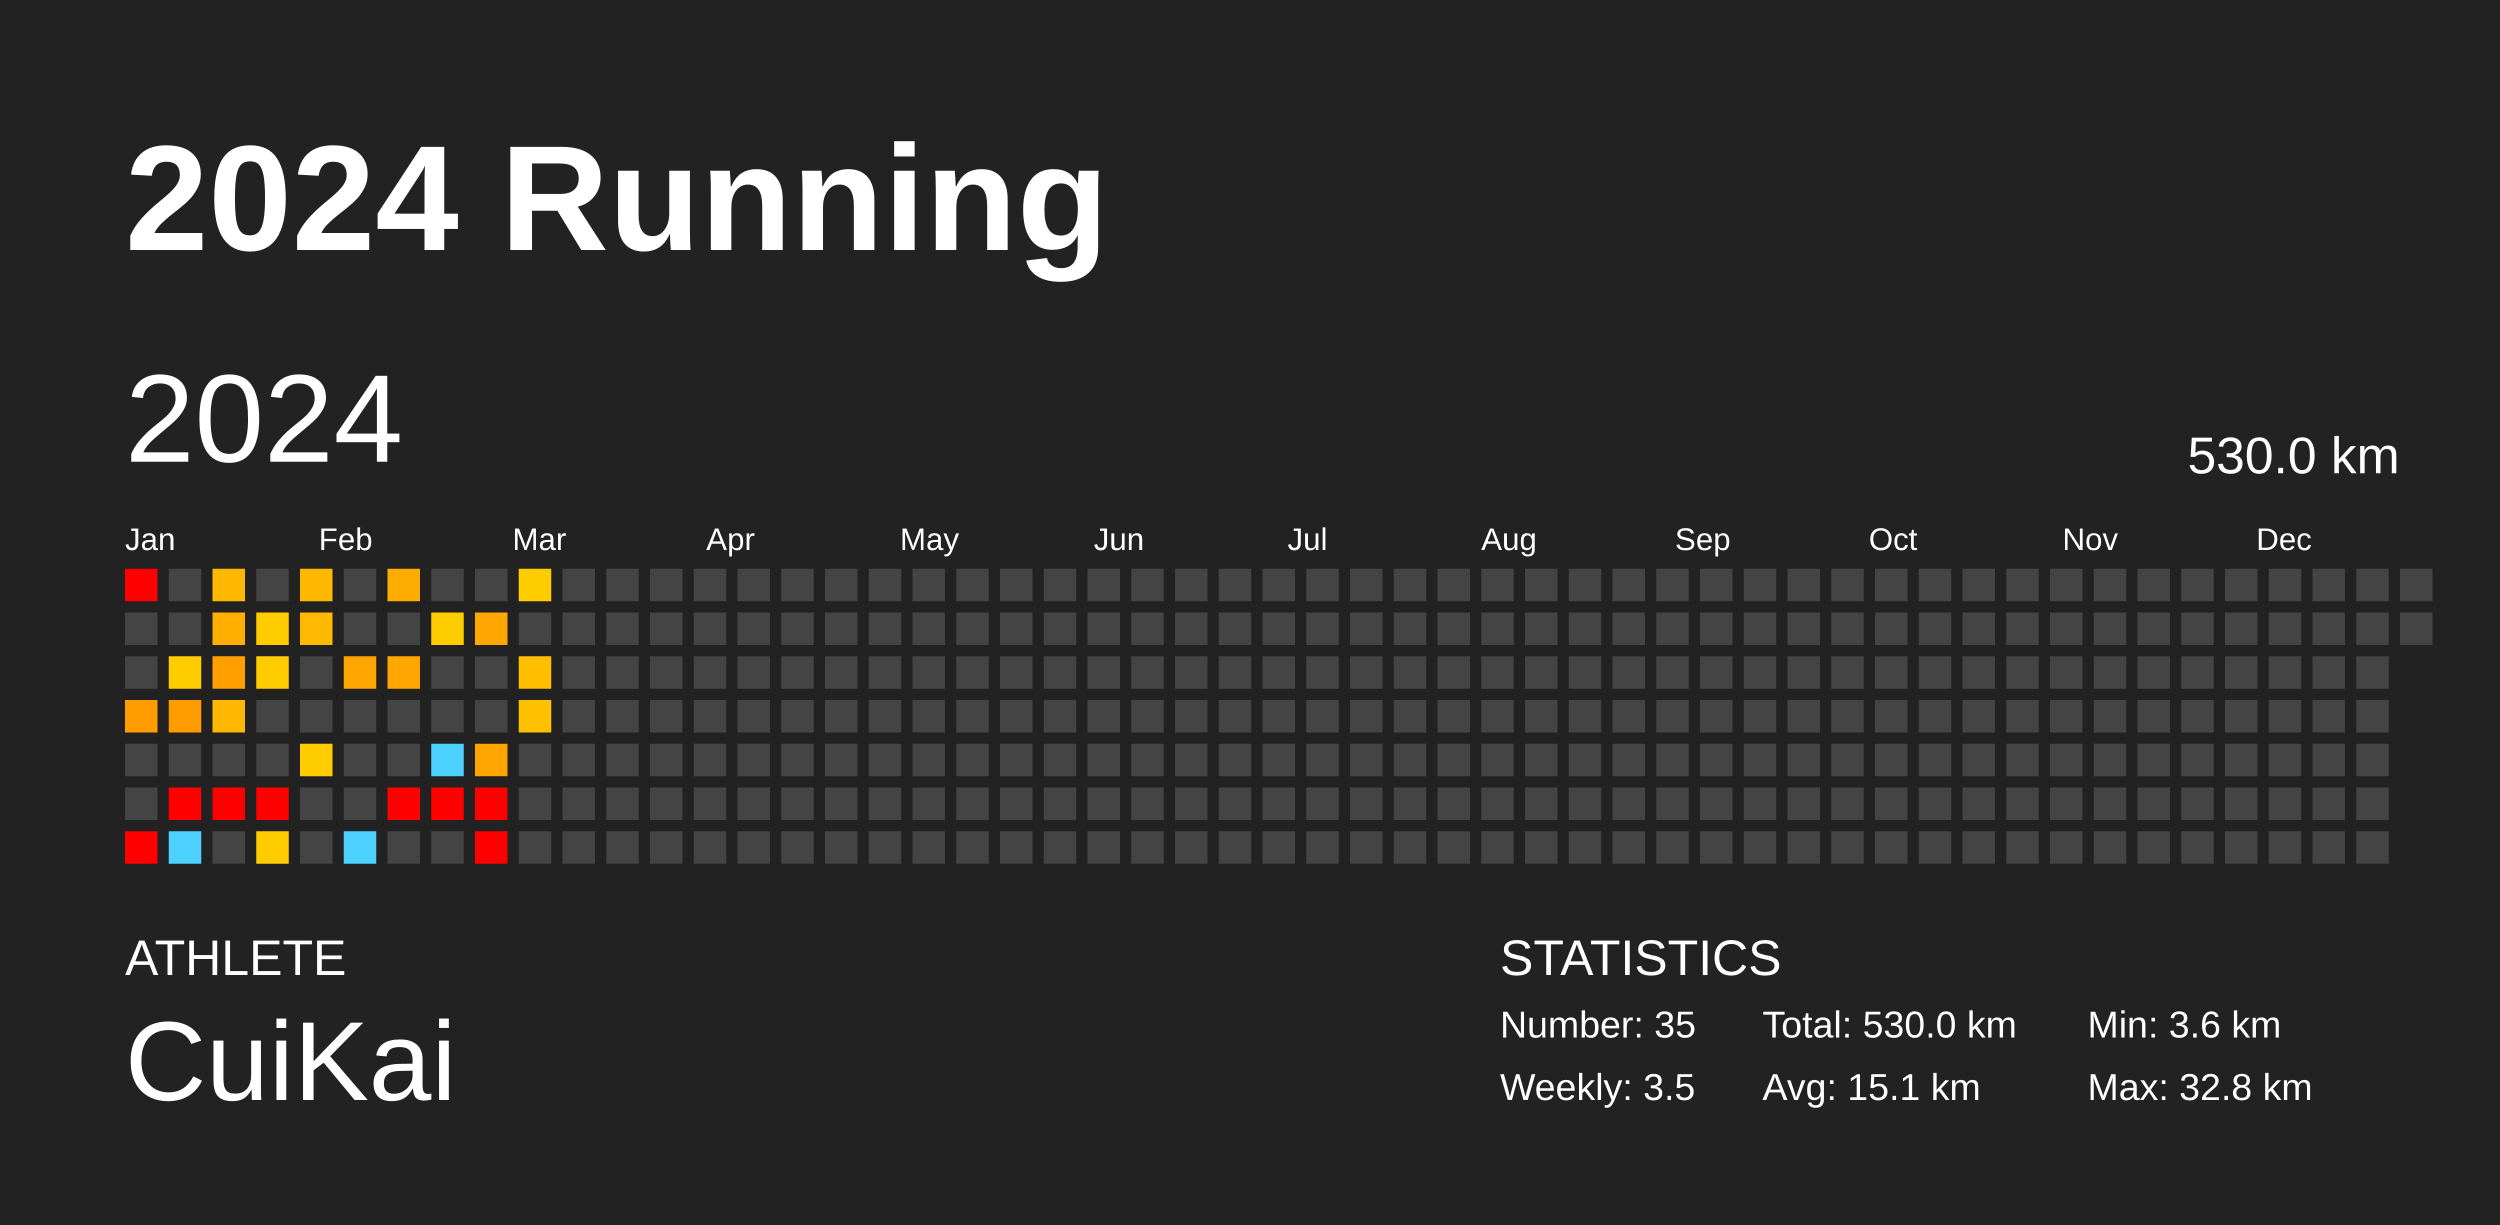
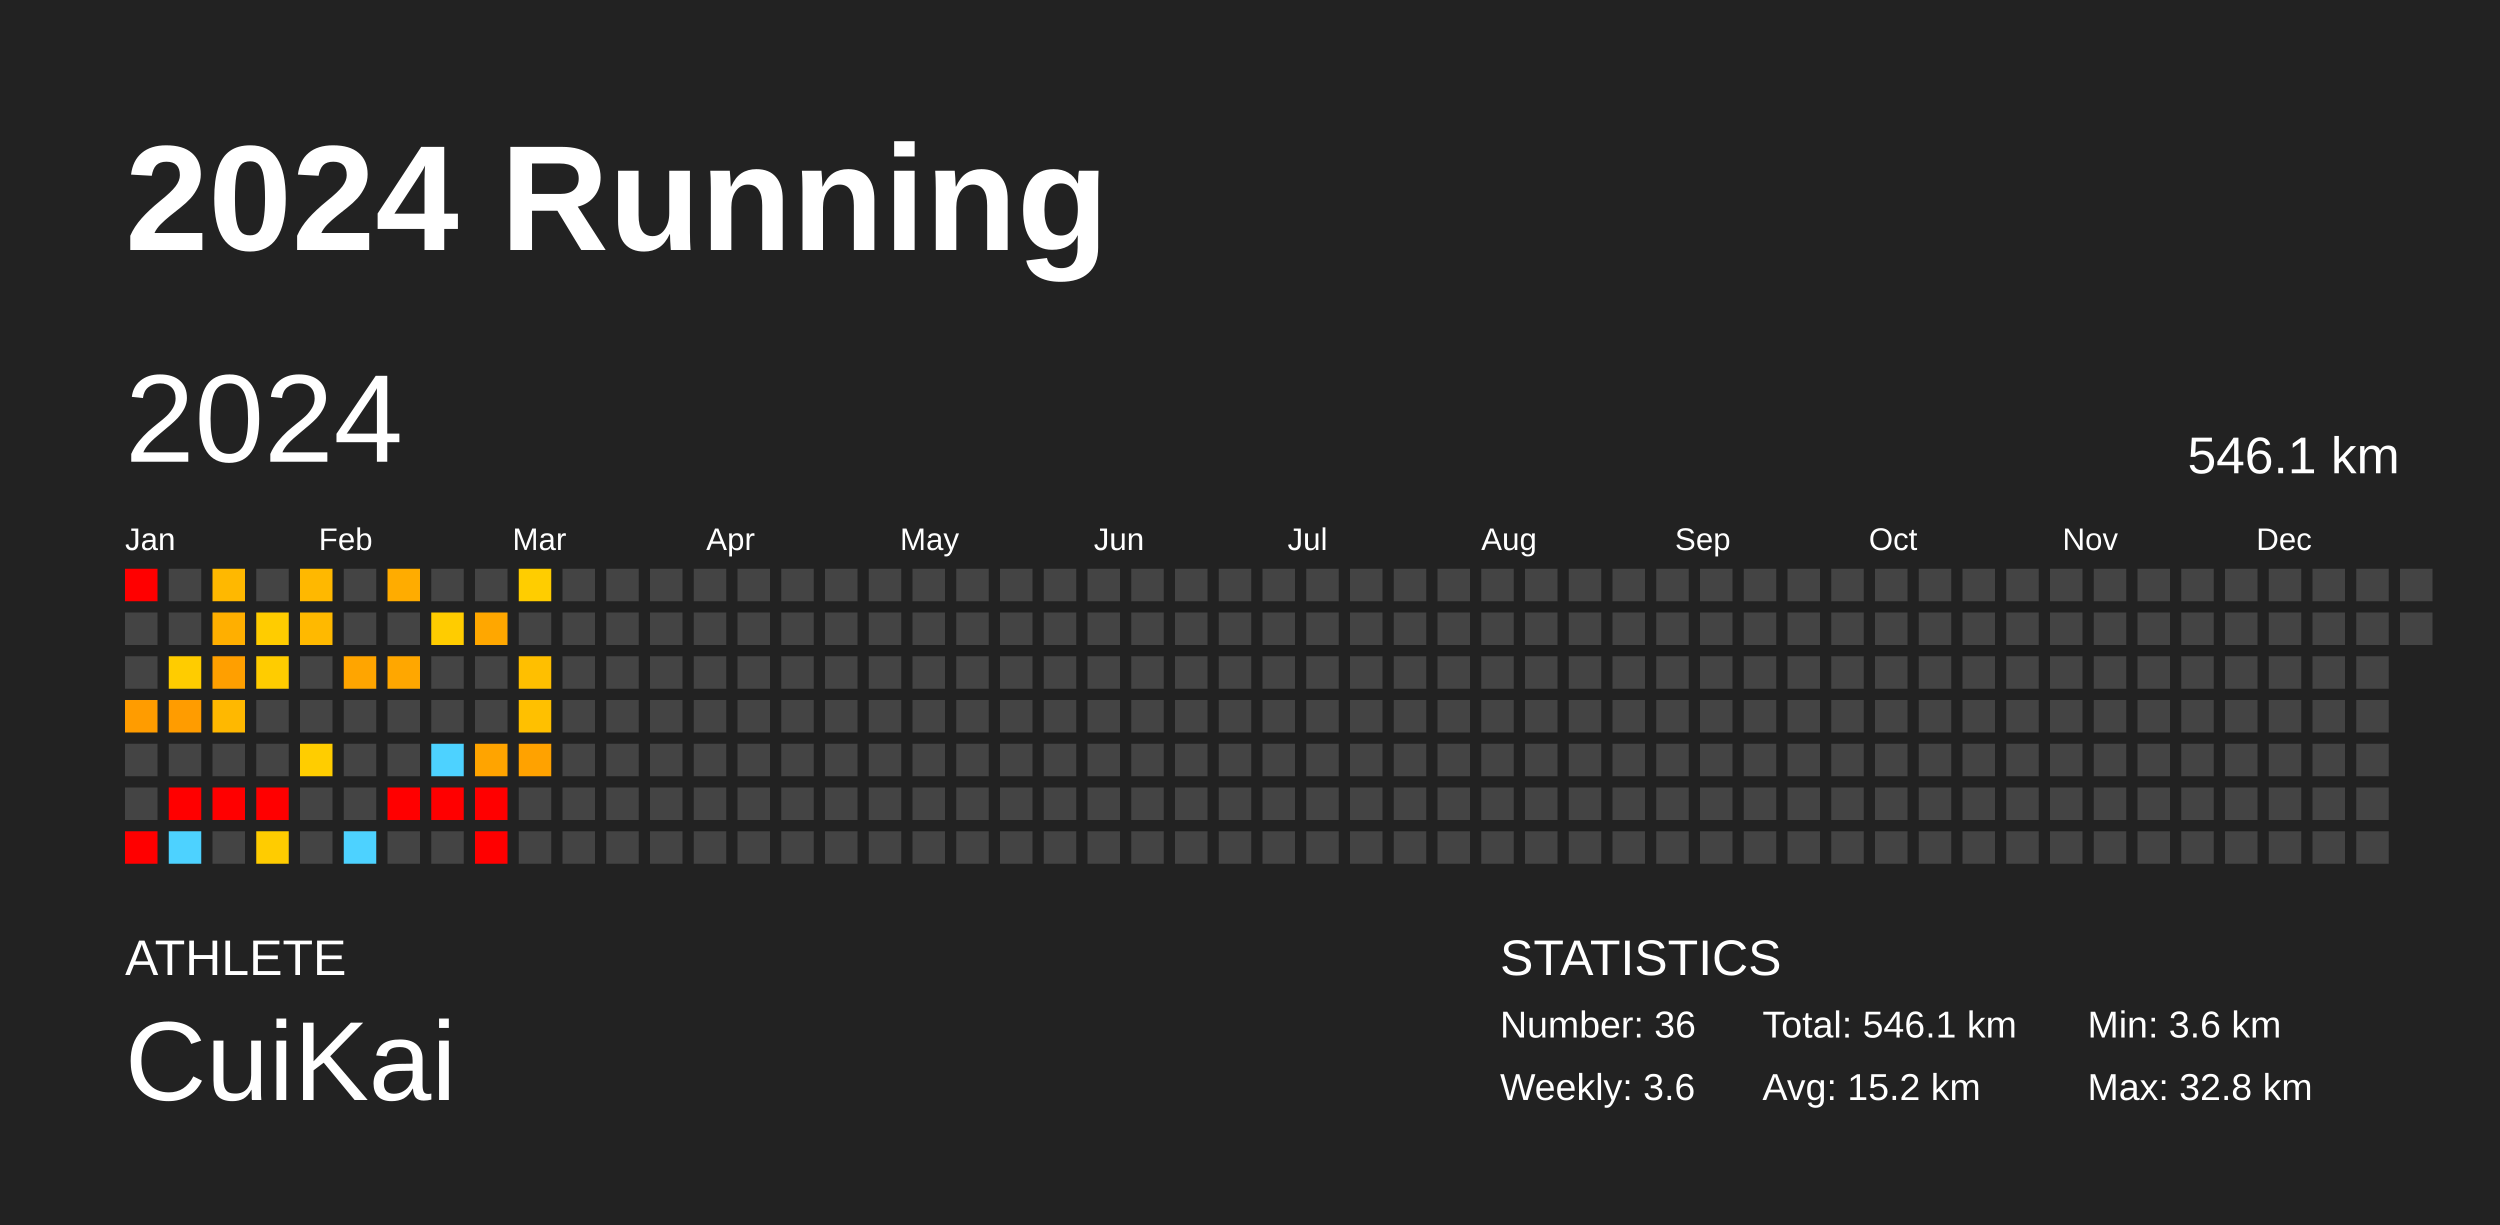
<svg xmlns="http://www.w3.org/2000/svg" baseProfile="full" height="98mm" version="1.1" viewBox="0,0,200,98" width="200mm">
  <defs />
  <rect fill="#222222" height="98" width="200" x="0" y="0" />
  <text fill="#FFFFFF" style="font-size:12px; font-family:Arial; font-weight:bold;" x="10" y="20">2024 Running</text>
  <text fill="#FFFFFF" style="font-size:4px; font-family:Arial" x="10" y="78">ATHLETE</text>
  <text fill="#FFFFFF" style="font-size:9px; font-family:Arial" x="10" y="88">CuiKai</text>
  <text fill="#FFFFFF" style="font-size:4px; font-family:Arial" x="120" y="78">STATISTICS</text>
-   <text fill="#FFFFFF" style="font-size:3px; font-family:Arial" x="120" y="83">Number: 35</text>
-   <text fill="#FFFFFF" style="font-size:3px; font-family:Arial" x="120" y="88">Weekly: 3.5</text>
-   <text fill="#FFFFFF" style="font-size:3px; font-family:Arial" x="141" y="83">Total: 530.0 km</text>
-   <text fill="#FFFFFF" style="font-size:3px; font-family:Arial" x="141" y="88">Avg: 15.1 km</text>
+   <text fill="#FFFFFF" style="font-size:3px; font-family:Arial" x="120" y="83">Number: 36</text>
+   <text fill="#FFFFFF" style="font-size:3px; font-family:Arial" x="120" y="88">Weekly: 3.6</text>
+   <text fill="#FFFFFF" style="font-size:3px; font-family:Arial" x="141" y="83">Total: 546.1 km</text>
+   <text fill="#FFFFFF" style="font-size:3px; font-family:Arial" x="141" y="88">Avg: 15.2 km</text>
  <text fill="#FFFFFF" style="font-size:3px; font-family:Arial" x="167" y="83">Min: 3.6 km</text>
  <text fill="#FFFFFF" style="font-size:3px; font-family:Arial" x="167" y="88">Max: 32.8 km</text>
  <text dominant-baseline="hanging" fill="#FFFFFF" style="font-size:10.0px; font-family:Arial;" x="10" y="30">2024</text>
-   <text dominant-baseline="hanging" fill="#FFFFFF" style="font-size:4.125px; font-family:Arial;" x="175" y="35">530.0 km</text>
+   <text dominant-baseline="hanging" fill="#FFFFFF" style="font-size:4.125px; font-family:Arial;" x="175" y="35">546.1 km</text>
  <text fill="#FFFFFF" style="font-size:2.5px; font-family:Arial" x="10.0" y="44">Jan</text>
  <text fill="#FFFFFF" style="font-size:2.5px; font-family:Arial" x="25.5" y="44">Feb</text>
  <text fill="#FFFFFF" style="font-size:2.5px; font-family:Arial" x="41.0" y="44">Mar</text>
  <text fill="#FFFFFF" style="font-size:2.5px; font-family:Arial" x="56.5" y="44">Apr</text>
  <text fill="#FFFFFF" style="font-size:2.5px; font-family:Arial" x="72.0" y="44">May</text>
  <text fill="#FFFFFF" style="font-size:2.5px; font-family:Arial" x="87.5" y="44">Jun</text>
  <text fill="#FFFFFF" style="font-size:2.5px; font-family:Arial" x="103.0" y="44">Jul</text>
  <text fill="#FFFFFF" style="font-size:2.5px; font-family:Arial" x="118.5" y="44">Aug</text>
  <text fill="#FFFFFF" style="font-size:2.5px; font-family:Arial" x="134.0" y="44">Sep</text>
  <text fill="#FFFFFF" style="font-size:2.5px; font-family:Arial" x="149.5" y="44">Oct</text>
  <text fill="#FFFFFF" style="font-size:2.5px; font-family:Arial" x="165.0" y="44">Nov</text>
  <text fill="#FFFFFF" style="font-size:2.5px; font-family:Arial" x="180.5" y="44">Dec</text>
  <rect fill="red" height="2.6" width="2.6" x="10.0" y="45.5" />
  <rect fill="#444444" height="2.6" width="2.6" x="10.0" y="49.0" />
  <rect fill="#444444" height="2.6" width="2.6" x="10.0" y="52.5" />
  <rect fill="#ff9c00" height="2.6" width="2.6" x="10.0" y="56.0" />
  <rect fill="#444444" height="2.6" width="2.6" x="10.0" y="59.5" />
  <rect fill="#444444" height="2.6" width="2.6" x="10.0" y="63.0" />
  <rect fill="red" height="2.6" width="2.6" x="10.0" y="66.5" />
  <rect fill="#444444" height="2.6" width="2.6" x="13.5" y="45.5" />
  <rect fill="#444444" height="2.6" width="2.6" x="13.5" y="49.0" />
  <rect fill="#ffcc00" height="2.6" width="2.6" x="13.5" y="52.5" />
  <rect fill="#ff9c00" height="2.6" width="2.6" x="13.5" y="56.0" />
  <rect fill="#444444" height="2.6" width="2.6" x="13.5" y="59.5" />
  <rect fill="red" height="2.6" width="2.6" x="13.5" y="63.0" />
  <rect fill="#4dd2ff" height="2.6" width="2.6" x="13.5" y="66.5" />
  <rect fill="#ffb800" height="2.6" width="2.6" x="17.0" y="45.5" />
  <rect fill="#ffaf00" height="2.6" width="2.6" x="17.0" y="49.0" />
  <rect fill="#ff9f00" height="2.6" width="2.6" x="17.0" y="52.5" />
  <rect fill="#ffb800" height="2.6" width="2.6" x="17.0" y="56.0" />
  <rect fill="#444444" height="2.6" width="2.6" x="17.0" y="59.5" />
  <rect fill="red" height="2.6" width="2.6" x="17.0" y="63.0" />
  <rect fill="#444444" height="2.6" width="2.6" x="17.0" y="66.5" />
  <rect fill="#444444" height="2.6" width="2.6" x="20.5" y="45.5" />
  <rect fill="#ffcc00" height="2.6" width="2.6" x="20.5" y="49.0" />
  <rect fill="#ffcc00" height="2.6" width="2.6" x="20.5" y="52.5" />
  <rect fill="#444444" height="2.6" width="2.6" x="20.5" y="56.0" />
  <rect fill="#444444" height="2.6" width="2.6" x="20.5" y="59.5" />
  <rect fill="red" height="2.6" width="2.6" x="20.5" y="63.0" />
  <rect fill="#ffcc00" height="2.6" width="2.6" x="20.5" y="66.5" />
  <rect fill="#ffb800" height="2.6" width="2.6" x="24.0" y="45.5" />
  <rect fill="#ffb900" height="2.6" width="2.6" x="24.0" y="49.0" />
  <rect fill="#444444" height="2.6" width="2.6" x="24.0" y="52.5" />
  <rect fill="#444444" height="2.6" width="2.6" x="24.0" y="56.0" />
  <rect fill="#ffcd00" height="2.6" width="2.6" x="24.0" y="59.5" />
  <rect fill="#444444" height="2.6" width="2.6" x="24.0" y="63.0" />
  <rect fill="#444444" height="2.6" width="2.6" x="24.0" y="66.5" />
  <rect fill="#444444" height="2.6" width="2.6" x="27.5" y="45.5" />
  <rect fill="#444444" height="2.6" width="2.6" x="27.5" y="49.0" />
  <rect fill="#ffa500" height="2.6" width="2.6" x="27.5" y="52.5" />
  <rect fill="#444444" height="2.6" width="2.6" x="27.5" y="56.0" />
  <rect fill="#444444" height="2.6" width="2.6" x="27.5" y="59.5" />
  <rect fill="#444444" height="2.6" width="2.6" x="27.5" y="63.0" />
  <rect fill="#4dd2ff" height="2.6" width="2.6" x="27.5" y="66.5" />
  <rect fill="#ffac00" height="2.6" width="2.6" x="31.0" y="45.5" />
  <rect fill="#444444" height="2.6" width="2.6" x="31.0" y="49.0" />
  <rect fill="#ffa700" height="2.6" width="2.6" x="31.0" y="52.5" />
  <rect fill="#444444" height="2.6" width="2.6" x="31.0" y="56.0" />
  <rect fill="#444444" height="2.6" width="2.6" x="31.0" y="59.5" />
  <rect fill="red" height="2.6" width="2.6" x="31.0" y="63.0" />
  <rect fill="#444444" height="2.6" width="2.6" x="31.0" y="66.5" />
  <rect fill="#444444" height="2.6" width="2.6" x="34.5" y="45.5" />
  <rect fill="#ffcc00" height="2.6" width="2.6" x="34.5" y="49.0" />
  <rect fill="#444444" height="2.6" width="2.6" x="34.5" y="52.5" />
  <rect fill="#444444" height="2.6" width="2.6" x="34.5" y="56.0" />
  <rect fill="#4dd2ff" height="2.6" width="2.6" x="34.5" y="59.5" />
  <rect fill="red" height="2.6" width="2.6" x="34.5" y="63.0" />
  <rect fill="#444444" height="2.6" width="2.6" x="34.5" y="66.5" />
  <rect fill="#444444" height="2.6" width="2.6" x="38.0" y="45.5" />
  <rect fill="#ffa700" height="2.6" width="2.6" x="38.0" y="49.0" />
  <rect fill="#444444" height="2.6" width="2.6" x="38.0" y="52.5" />
  <rect fill="#444444" height="2.6" width="2.6" x="38.0" y="56.0" />
  <rect fill="#ffa400" height="2.6" width="2.6" x="38.0" y="59.5" />
  <rect fill="red" height="2.6" width="2.6" x="38.0" y="63.0" />
  <rect fill="red" height="2.6" width="2.6" x="38.0" y="66.5" />
  <rect fill="#ffcd00" height="2.6" width="2.6" x="41.5" y="45.5" />
  <rect fill="#444444" height="2.6" width="2.6" x="41.5" y="49.0" />
  <rect fill="#ffbf00" height="2.6" width="2.6" x="41.5" y="52.5" />
  <rect fill="#ffc000" height="2.6" width="2.6" x="41.5" y="56.0" />
-   <rect fill="#444444" height="2.6" width="2.6" x="41.5" y="59.5" />
+   <rect fill="#ffa200" height="2.6" width="2.6" x="41.5" y="59.5" />
  <rect fill="#444444" height="2.6" width="2.6" x="41.5" y="63.0" />
  <rect fill="#444444" height="2.6" width="2.6" x="41.5" y="66.5" />
  <rect fill="#444444" height="2.6" width="2.6" x="45.0" y="45.5" />
  <rect fill="#444444" height="2.6" width="2.6" x="45.0" y="49.0" />
  <rect fill="#444444" height="2.6" width="2.6" x="45.0" y="52.5" />
  <rect fill="#444444" height="2.6" width="2.6" x="45.0" y="56.0" />
  <rect fill="#444444" height="2.6" width="2.6" x="45.0" y="59.5" />
  <rect fill="#444444" height="2.6" width="2.6" x="45.0" y="63.0" />
  <rect fill="#444444" height="2.6" width="2.6" x="45.0" y="66.5" />
  <rect fill="#444444" height="2.6" width="2.6" x="48.5" y="45.5" />
  <rect fill="#444444" height="2.6" width="2.6" x="48.5" y="49.0" />
  <rect fill="#444444" height="2.6" width="2.6" x="48.5" y="52.5" />
  <rect fill="#444444" height="2.6" width="2.6" x="48.5" y="56.0" />
  <rect fill="#444444" height="2.6" width="2.6" x="48.5" y="59.5" />
  <rect fill="#444444" height="2.6" width="2.6" x="48.5" y="63.0" />
  <rect fill="#444444" height="2.6" width="2.6" x="48.5" y="66.5" />
  <rect fill="#444444" height="2.6" width="2.6" x="52.0" y="45.5" />
  <rect fill="#444444" height="2.6" width="2.6" x="52.0" y="49.0" />
  <rect fill="#444444" height="2.6" width="2.6" x="52.0" y="52.5" />
  <rect fill="#444444" height="2.6" width="2.6" x="52.0" y="56.0" />
  <rect fill="#444444" height="2.6" width="2.6" x="52.0" y="59.5" />
  <rect fill="#444444" height="2.6" width="2.6" x="52.0" y="63.0" />
  <rect fill="#444444" height="2.6" width="2.6" x="52.0" y="66.5" />
  <rect fill="#444444" height="2.6" width="2.6" x="55.5" y="45.5" />
  <rect fill="#444444" height="2.6" width="2.6" x="55.5" y="49.0" />
  <rect fill="#444444" height="2.6" width="2.6" x="55.5" y="52.5" />
  <rect fill="#444444" height="2.6" width="2.6" x="55.5" y="56.0" />
  <rect fill="#444444" height="2.6" width="2.6" x="55.5" y="59.5" />
  <rect fill="#444444" height="2.6" width="2.6" x="55.5" y="63.0" />
  <rect fill="#444444" height="2.6" width="2.6" x="55.5" y="66.5" />
  <rect fill="#444444" height="2.6" width="2.6" x="59.0" y="45.5" />
  <rect fill="#444444" height="2.6" width="2.6" x="59.0" y="49.0" />
  <rect fill="#444444" height="2.6" width="2.6" x="59.0" y="52.5" />
  <rect fill="#444444" height="2.6" width="2.6" x="59.0" y="56.0" />
  <rect fill="#444444" height="2.6" width="2.6" x="59.0" y="59.5" />
  <rect fill="#444444" height="2.6" width="2.6" x="59.0" y="63.0" />
  <rect fill="#444444" height="2.6" width="2.6" x="59.0" y="66.5" />
  <rect fill="#444444" height="2.6" width="2.6" x="62.5" y="45.5" />
  <rect fill="#444444" height="2.6" width="2.6" x="62.5" y="49.0" />
  <rect fill="#444444" height="2.6" width="2.6" x="62.5" y="52.5" />
  <rect fill="#444444" height="2.6" width="2.6" x="62.5" y="56.0" />
  <rect fill="#444444" height="2.6" width="2.6" x="62.5" y="59.5" />
  <rect fill="#444444" height="2.6" width="2.6" x="62.5" y="63.0" />
  <rect fill="#444444" height="2.6" width="2.6" x="62.5" y="66.5" />
  <rect fill="#444444" height="2.6" width="2.6" x="66.0" y="45.5" />
  <rect fill="#444444" height="2.6" width="2.6" x="66.0" y="49.0" />
  <rect fill="#444444" height="2.6" width="2.6" x="66.0" y="52.5" />
  <rect fill="#444444" height="2.6" width="2.6" x="66.0" y="56.0" />
  <rect fill="#444444" height="2.6" width="2.6" x="66.0" y="59.5" />
  <rect fill="#444444" height="2.6" width="2.6" x="66.0" y="63.0" />
  <rect fill="#444444" height="2.6" width="2.6" x="66.0" y="66.5" />
  <rect fill="#444444" height="2.6" width="2.6" x="69.5" y="45.5" />
  <rect fill="#444444" height="2.6" width="2.6" x="69.5" y="49.0" />
  <rect fill="#444444" height="2.6" width="2.6" x="69.5" y="52.5" />
  <rect fill="#444444" height="2.6" width="2.6" x="69.5" y="56.0" />
  <rect fill="#444444" height="2.6" width="2.6" x="69.5" y="59.5" />
  <rect fill="#444444" height="2.6" width="2.6" x="69.5" y="63.0" />
  <rect fill="#444444" height="2.6" width="2.6" x="69.5" y="66.5" />
  <rect fill="#444444" height="2.6" width="2.6" x="73.0" y="45.5" />
  <rect fill="#444444" height="2.6" width="2.6" x="73.0" y="49.0" />
  <rect fill="#444444" height="2.6" width="2.6" x="73.0" y="52.5" />
  <rect fill="#444444" height="2.6" width="2.6" x="73.0" y="56.0" />
  <rect fill="#444444" height="2.6" width="2.6" x="73.0" y="59.5" />
  <rect fill="#444444" height="2.6" width="2.6" x="73.0" y="63.0" />
  <rect fill="#444444" height="2.6" width="2.6" x="73.0" y="66.5" />
  <rect fill="#444444" height="2.6" width="2.6" x="76.5" y="45.5" />
  <rect fill="#444444" height="2.6" width="2.6" x="76.5" y="49.0" />
  <rect fill="#444444" height="2.6" width="2.6" x="76.5" y="52.5" />
  <rect fill="#444444" height="2.6" width="2.6" x="76.5" y="56.0" />
  <rect fill="#444444" height="2.6" width="2.6" x="76.5" y="59.5" />
  <rect fill="#444444" height="2.6" width="2.6" x="76.5" y="63.0" />
  <rect fill="#444444" height="2.6" width="2.6" x="76.5" y="66.5" />
  <rect fill="#444444" height="2.6" width="2.6" x="80.0" y="45.5" />
  <rect fill="#444444" height="2.6" width="2.6" x="80.0" y="49.0" />
  <rect fill="#444444" height="2.6" width="2.6" x="80.0" y="52.5" />
  <rect fill="#444444" height="2.6" width="2.6" x="80.0" y="56.0" />
  <rect fill="#444444" height="2.6" width="2.6" x="80.0" y="59.5" />
  <rect fill="#444444" height="2.6" width="2.6" x="80.0" y="63.0" />
  <rect fill="#444444" height="2.6" width="2.6" x="80.0" y="66.5" />
  <rect fill="#444444" height="2.6" width="2.6" x="83.5" y="45.5" />
  <rect fill="#444444" height="2.6" width="2.6" x="83.5" y="49.0" />
  <rect fill="#444444" height="2.6" width="2.6" x="83.5" y="52.5" />
  <rect fill="#444444" height="2.6" width="2.6" x="83.5" y="56.0" />
  <rect fill="#444444" height="2.6" width="2.6" x="83.5" y="59.5" />
  <rect fill="#444444" height="2.6" width="2.6" x="83.5" y="63.0" />
  <rect fill="#444444" height="2.6" width="2.6" x="83.5" y="66.5" />
  <rect fill="#444444" height="2.6" width="2.6" x="87.0" y="45.5" />
  <rect fill="#444444" height="2.6" width="2.6" x="87.0" y="49.0" />
  <rect fill="#444444" height="2.6" width="2.6" x="87.0" y="52.5" />
  <rect fill="#444444" height="2.6" width="2.6" x="87.0" y="56.0" />
  <rect fill="#444444" height="2.6" width="2.6" x="87.0" y="59.5" />
  <rect fill="#444444" height="2.6" width="2.6" x="87.0" y="63.0" />
  <rect fill="#444444" height="2.6" width="2.6" x="87.0" y="66.5" />
  <rect fill="#444444" height="2.6" width="2.6" x="90.5" y="45.5" />
  <rect fill="#444444" height="2.6" width="2.6" x="90.5" y="49.0" />
  <rect fill="#444444" height="2.6" width="2.6" x="90.5" y="52.5" />
  <rect fill="#444444" height="2.6" width="2.6" x="90.5" y="56.0" />
  <rect fill="#444444" height="2.6" width="2.6" x="90.5" y="59.5" />
  <rect fill="#444444" height="2.6" width="2.6" x="90.5" y="63.0" />
  <rect fill="#444444" height="2.6" width="2.6" x="90.5" y="66.5" />
  <rect fill="#444444" height="2.6" width="2.6" x="94.0" y="45.5" />
  <rect fill="#444444" height="2.6" width="2.6" x="94.0" y="49.0" />
  <rect fill="#444444" height="2.6" width="2.6" x="94.0" y="52.5" />
  <rect fill="#444444" height="2.6" width="2.6" x="94.0" y="56.0" />
  <rect fill="#444444" height="2.6" width="2.6" x="94.0" y="59.5" />
  <rect fill="#444444" height="2.6" width="2.6" x="94.0" y="63.0" />
  <rect fill="#444444" height="2.6" width="2.6" x="94.0" y="66.5" />
  <rect fill="#444444" height="2.6" width="2.6" x="97.5" y="45.5" />
  <rect fill="#444444" height="2.6" width="2.6" x="97.5" y="49.0" />
  <rect fill="#444444" height="2.6" width="2.6" x="97.5" y="52.5" />
  <rect fill="#444444" height="2.6" width="2.6" x="97.5" y="56.0" />
  <rect fill="#444444" height="2.6" width="2.6" x="97.5" y="59.5" />
  <rect fill="#444444" height="2.6" width="2.6" x="97.5" y="63.0" />
  <rect fill="#444444" height="2.6" width="2.6" x="97.5" y="66.5" />
  <rect fill="#444444" height="2.6" width="2.6" x="101.0" y="45.5" />
  <rect fill="#444444" height="2.6" width="2.6" x="101.0" y="49.0" />
  <rect fill="#444444" height="2.6" width="2.6" x="101.0" y="52.5" />
  <rect fill="#444444" height="2.6" width="2.6" x="101.0" y="56.0" />
  <rect fill="#444444" height="2.6" width="2.6" x="101.0" y="59.5" />
  <rect fill="#444444" height="2.6" width="2.6" x="101.0" y="63.0" />
  <rect fill="#444444" height="2.6" width="2.6" x="101.0" y="66.5" />
  <rect fill="#444444" height="2.6" width="2.6" x="104.5" y="45.5" />
  <rect fill="#444444" height="2.6" width="2.6" x="104.5" y="49.0" />
  <rect fill="#444444" height="2.6" width="2.6" x="104.5" y="52.5" />
  <rect fill="#444444" height="2.6" width="2.6" x="104.5" y="56.0" />
  <rect fill="#444444" height="2.6" width="2.6" x="104.5" y="59.5" />
  <rect fill="#444444" height="2.6" width="2.6" x="104.5" y="63.0" />
  <rect fill="#444444" height="2.6" width="2.6" x="104.5" y="66.5" />
  <rect fill="#444444" height="2.6" width="2.6" x="108.0" y="45.5" />
  <rect fill="#444444" height="2.6" width="2.6" x="108.0" y="49.0" />
  <rect fill="#444444" height="2.6" width="2.6" x="108.0" y="52.5" />
  <rect fill="#444444" height="2.6" width="2.6" x="108.0" y="56.0" />
  <rect fill="#444444" height="2.6" width="2.6" x="108.0" y="59.5" />
  <rect fill="#444444" height="2.6" width="2.6" x="108.0" y="63.0" />
  <rect fill="#444444" height="2.6" width="2.6" x="108.0" y="66.5" />
  <rect fill="#444444" height="2.6" width="2.6" x="111.5" y="45.5" />
  <rect fill="#444444" height="2.6" width="2.6" x="111.5" y="49.0" />
  <rect fill="#444444" height="2.6" width="2.6" x="111.5" y="52.5" />
  <rect fill="#444444" height="2.6" width="2.6" x="111.5" y="56.0" />
  <rect fill="#444444" height="2.6" width="2.6" x="111.5" y="59.5" />
  <rect fill="#444444" height="2.6" width="2.6" x="111.5" y="63.0" />
  <rect fill="#444444" height="2.6" width="2.6" x="111.5" y="66.5" />
  <rect fill="#444444" height="2.6" width="2.6" x="115.0" y="45.5" />
  <rect fill="#444444" height="2.6" width="2.6" x="115.0" y="49.0" />
  <rect fill="#444444" height="2.6" width="2.6" x="115.0" y="52.5" />
  <rect fill="#444444" height="2.6" width="2.6" x="115.0" y="56.0" />
  <rect fill="#444444" height="2.6" width="2.6" x="115.0" y="59.5" />
  <rect fill="#444444" height="2.6" width="2.6" x="115.0" y="63.0" />
  <rect fill="#444444" height="2.6" width="2.6" x="115.0" y="66.5" />
  <rect fill="#444444" height="2.6" width="2.6" x="118.5" y="45.5" />
  <rect fill="#444444" height="2.6" width="2.6" x="118.5" y="49.0" />
  <rect fill="#444444" height="2.6" width="2.6" x="118.5" y="52.5" />
  <rect fill="#444444" height="2.6" width="2.6" x="118.5" y="56.0" />
  <rect fill="#444444" height="2.6" width="2.6" x="118.5" y="59.5" />
  <rect fill="#444444" height="2.6" width="2.6" x="118.5" y="63.0" />
  <rect fill="#444444" height="2.6" width="2.6" x="118.5" y="66.5" />
  <rect fill="#444444" height="2.6" width="2.6" x="122.0" y="45.5" />
  <rect fill="#444444" height="2.6" width="2.6" x="122.0" y="49.0" />
  <rect fill="#444444" height="2.6" width="2.6" x="122.0" y="52.5" />
  <rect fill="#444444" height="2.6" width="2.6" x="122.0" y="56.0" />
  <rect fill="#444444" height="2.6" width="2.6" x="122.0" y="59.5" />
  <rect fill="#444444" height="2.6" width="2.6" x="122.0" y="63.0" />
  <rect fill="#444444" height="2.6" width="2.6" x="122.0" y="66.5" />
  <rect fill="#444444" height="2.6" width="2.6" x="125.5" y="45.5" />
  <rect fill="#444444" height="2.6" width="2.6" x="125.5" y="49.0" />
  <rect fill="#444444" height="2.6" width="2.6" x="125.5" y="52.5" />
  <rect fill="#444444" height="2.6" width="2.6" x="125.5" y="56.0" />
  <rect fill="#444444" height="2.6" width="2.6" x="125.5" y="59.5" />
  <rect fill="#444444" height="2.6" width="2.6" x="125.5" y="63.0" />
  <rect fill="#444444" height="2.6" width="2.6" x="125.5" y="66.5" />
  <rect fill="#444444" height="2.6" width="2.6" x="129.0" y="45.5" />
  <rect fill="#444444" height="2.6" width="2.6" x="129.0" y="49.0" />
  <rect fill="#444444" height="2.6" width="2.6" x="129.0" y="52.5" />
  <rect fill="#444444" height="2.6" width="2.6" x="129.0" y="56.0" />
  <rect fill="#444444" height="2.6" width="2.6" x="129.0" y="59.5" />
  <rect fill="#444444" height="2.6" width="2.6" x="129.0" y="63.0" />
  <rect fill="#444444" height="2.6" width="2.6" x="129.0" y="66.5" />
  <rect fill="#444444" height="2.6" width="2.6" x="132.5" y="45.5" />
  <rect fill="#444444" height="2.6" width="2.6" x="132.5" y="49.0" />
  <rect fill="#444444" height="2.6" width="2.6" x="132.5" y="52.5" />
  <rect fill="#444444" height="2.6" width="2.6" x="132.5" y="56.0" />
  <rect fill="#444444" height="2.6" width="2.6" x="132.5" y="59.5" />
  <rect fill="#444444" height="2.6" width="2.6" x="132.5" y="63.0" />
  <rect fill="#444444" height="2.6" width="2.6" x="132.5" y="66.5" />
  <rect fill="#444444" height="2.6" width="2.6" x="136.0" y="45.5" />
  <rect fill="#444444" height="2.6" width="2.6" x="136.0" y="49.0" />
  <rect fill="#444444" height="2.6" width="2.6" x="136.0" y="52.5" />
  <rect fill="#444444" height="2.6" width="2.6" x="136.0" y="56.0" />
  <rect fill="#444444" height="2.6" width="2.6" x="136.0" y="59.5" />
  <rect fill="#444444" height="2.6" width="2.6" x="136.0" y="63.0" />
  <rect fill="#444444" height="2.6" width="2.6" x="136.0" y="66.5" />
  <rect fill="#444444" height="2.6" width="2.6" x="139.5" y="45.5" />
  <rect fill="#444444" height="2.6" width="2.6" x="139.5" y="49.0" />
  <rect fill="#444444" height="2.6" width="2.6" x="139.5" y="52.5" />
  <rect fill="#444444" height="2.6" width="2.6" x="139.5" y="56.0" />
  <rect fill="#444444" height="2.6" width="2.6" x="139.5" y="59.5" />
  <rect fill="#444444" height="2.6" width="2.6" x="139.5" y="63.0" />
  <rect fill="#444444" height="2.6" width="2.6" x="139.5" y="66.5" />
  <rect fill="#444444" height="2.6" width="2.6" x="143.0" y="45.5" />
  <rect fill="#444444" height="2.6" width="2.6" x="143.0" y="49.0" />
  <rect fill="#444444" height="2.6" width="2.6" x="143.0" y="52.5" />
  <rect fill="#444444" height="2.6" width="2.6" x="143.0" y="56.0" />
  <rect fill="#444444" height="2.6" width="2.6" x="143.0" y="59.5" />
  <rect fill="#444444" height="2.6" width="2.6" x="143.0" y="63.0" />
  <rect fill="#444444" height="2.6" width="2.6" x="143.0" y="66.5" />
  <rect fill="#444444" height="2.6" width="2.6" x="146.5" y="45.5" />
  <rect fill="#444444" height="2.6" width="2.6" x="146.5" y="49.0" />
  <rect fill="#444444" height="2.6" width="2.6" x="146.5" y="52.5" />
  <rect fill="#444444" height="2.6" width="2.6" x="146.5" y="56.0" />
  <rect fill="#444444" height="2.6" width="2.6" x="146.5" y="59.5" />
  <rect fill="#444444" height="2.6" width="2.6" x="146.5" y="63.0" />
  <rect fill="#444444" height="2.6" width="2.6" x="146.5" y="66.5" />
  <rect fill="#444444" height="2.6" width="2.6" x="150.0" y="45.5" />
  <rect fill="#444444" height="2.6" width="2.6" x="150.0" y="49.0" />
  <rect fill="#444444" height="2.6" width="2.6" x="150.0" y="52.5" />
  <rect fill="#444444" height="2.6" width="2.6" x="150.0" y="56.0" />
  <rect fill="#444444" height="2.6" width="2.6" x="150.0" y="59.5" />
  <rect fill="#444444" height="2.6" width="2.6" x="150.0" y="63.0" />
  <rect fill="#444444" height="2.6" width="2.6" x="150.0" y="66.5" />
  <rect fill="#444444" height="2.6" width="2.6" x="153.5" y="45.5" />
  <rect fill="#444444" height="2.6" width="2.6" x="153.5" y="49.0" />
  <rect fill="#444444" height="2.6" width="2.6" x="153.5" y="52.5" />
  <rect fill="#444444" height="2.6" width="2.6" x="153.5" y="56.0" />
  <rect fill="#444444" height="2.6" width="2.6" x="153.5" y="59.5" />
  <rect fill="#444444" height="2.6" width="2.6" x="153.5" y="63.0" />
  <rect fill="#444444" height="2.6" width="2.6" x="153.5" y="66.5" />
  <rect fill="#444444" height="2.6" width="2.6" x="157.0" y="45.5" />
  <rect fill="#444444" height="2.6" width="2.6" x="157.0" y="49.0" />
  <rect fill="#444444" height="2.6" width="2.6" x="157.0" y="52.5" />
  <rect fill="#444444" height="2.6" width="2.6" x="157.0" y="56.0" />
  <rect fill="#444444" height="2.6" width="2.6" x="157.0" y="59.5" />
  <rect fill="#444444" height="2.6" width="2.6" x="157.0" y="63.0" />
  <rect fill="#444444" height="2.6" width="2.6" x="157.0" y="66.5" />
  <rect fill="#444444" height="2.6" width="2.6" x="160.5" y="45.5" />
  <rect fill="#444444" height="2.6" width="2.6" x="160.5" y="49.0" />
  <rect fill="#444444" height="2.6" width="2.6" x="160.5" y="52.5" />
  <rect fill="#444444" height="2.6" width="2.6" x="160.5" y="56.0" />
  <rect fill="#444444" height="2.6" width="2.6" x="160.5" y="59.5" />
  <rect fill="#444444" height="2.6" width="2.6" x="160.5" y="63.0" />
  <rect fill="#444444" height="2.6" width="2.6" x="160.5" y="66.5" />
  <rect fill="#444444" height="2.6" width="2.6" x="164.0" y="45.5" />
  <rect fill="#444444" height="2.6" width="2.6" x="164.0" y="49.0" />
  <rect fill="#444444" height="2.6" width="2.6" x="164.0" y="52.5" />
  <rect fill="#444444" height="2.6" width="2.6" x="164.0" y="56.0" />
  <rect fill="#444444" height="2.6" width="2.6" x="164.0" y="59.5" />
  <rect fill="#444444" height="2.6" width="2.6" x="164.0" y="63.0" />
  <rect fill="#444444" height="2.6" width="2.6" x="164.0" y="66.5" />
  <rect fill="#444444" height="2.6" width="2.6" x="167.5" y="45.5" />
  <rect fill="#444444" height="2.6" width="2.6" x="167.5" y="49.0" />
  <rect fill="#444444" height="2.6" width="2.6" x="167.5" y="52.5" />
  <rect fill="#444444" height="2.6" width="2.6" x="167.5" y="56.0" />
  <rect fill="#444444" height="2.6" width="2.6" x="167.5" y="59.5" />
  <rect fill="#444444" height="2.6" width="2.6" x="167.5" y="63.0" />
  <rect fill="#444444" height="2.6" width="2.6" x="167.5" y="66.5" />
  <rect fill="#444444" height="2.6" width="2.6" x="171.0" y="45.5" />
  <rect fill="#444444" height="2.6" width="2.6" x="171.0" y="49.0" />
  <rect fill="#444444" height="2.6" width="2.6" x="171.0" y="52.5" />
  <rect fill="#444444" height="2.6" width="2.6" x="171.0" y="56.0" />
  <rect fill="#444444" height="2.6" width="2.6" x="171.0" y="59.5" />
  <rect fill="#444444" height="2.6" width="2.6" x="171.0" y="63.0" />
  <rect fill="#444444" height="2.6" width="2.6" x="171.0" y="66.5" />
  <rect fill="#444444" height="2.6" width="2.6" x="174.5" y="45.5" />
  <rect fill="#444444" height="2.6" width="2.6" x="174.5" y="49.0" />
  <rect fill="#444444" height="2.6" width="2.6" x="174.5" y="52.5" />
  <rect fill="#444444" height="2.6" width="2.6" x="174.5" y="56.0" />
  <rect fill="#444444" height="2.6" width="2.6" x="174.5" y="59.5" />
  <rect fill="#444444" height="2.6" width="2.6" x="174.5" y="63.0" />
  <rect fill="#444444" height="2.6" width="2.6" x="174.5" y="66.5" />
  <rect fill="#444444" height="2.6" width="2.6" x="178.0" y="45.5" />
  <rect fill="#444444" height="2.6" width="2.6" x="178.0" y="49.0" />
  <rect fill="#444444" height="2.6" width="2.6" x="178.0" y="52.5" />
  <rect fill="#444444" height="2.6" width="2.6" x="178.0" y="56.0" />
  <rect fill="#444444" height="2.6" width="2.6" x="178.0" y="59.5" />
  <rect fill="#444444" height="2.6" width="2.6" x="178.0" y="63.0" />
  <rect fill="#444444" height="2.6" width="2.6" x="178.0" y="66.5" />
  <rect fill="#444444" height="2.6" width="2.6" x="181.5" y="45.5" />
  <rect fill="#444444" height="2.6" width="2.6" x="181.5" y="49.0" />
  <rect fill="#444444" height="2.6" width="2.6" x="181.5" y="52.5" />
  <rect fill="#444444" height="2.6" width="2.6" x="181.5" y="56.0" />
  <rect fill="#444444" height="2.6" width="2.6" x="181.5" y="59.5" />
  <rect fill="#444444" height="2.6" width="2.6" x="181.5" y="63.0" />
  <rect fill="#444444" height="2.6" width="2.6" x="181.5" y="66.5" />
  <rect fill="#444444" height="2.6" width="2.6" x="185.0" y="45.5" />
  <rect fill="#444444" height="2.6" width="2.6" x="185.0" y="49.0" />
  <rect fill="#444444" height="2.6" width="2.6" x="185.0" y="52.5" />
  <rect fill="#444444" height="2.6" width="2.6" x="185.0" y="56.0" />
  <rect fill="#444444" height="2.6" width="2.6" x="185.0" y="59.5" />
  <rect fill="#444444" height="2.6" width="2.6" x="185.0" y="63.0" />
  <rect fill="#444444" height="2.6" width="2.6" x="185.0" y="66.5" />
  <rect fill="#444444" height="2.6" width="2.6" x="188.5" y="45.5" />
  <rect fill="#444444" height="2.6" width="2.6" x="188.5" y="49.0" />
  <rect fill="#444444" height="2.6" width="2.6" x="188.5" y="52.5" />
  <rect fill="#444444" height="2.6" width="2.6" x="188.5" y="56.0" />
  <rect fill="#444444" height="2.6" width="2.6" x="188.5" y="59.5" />
  <rect fill="#444444" height="2.6" width="2.6" x="188.5" y="63.0" />
  <rect fill="#444444" height="2.6" width="2.6" x="188.5" y="66.5" />
  <rect fill="#444444" height="2.6" width="2.6" x="192.0" y="45.5" />
  <rect fill="#444444" height="2.6" width="2.6" x="192.0" y="49.0" />
</svg>
